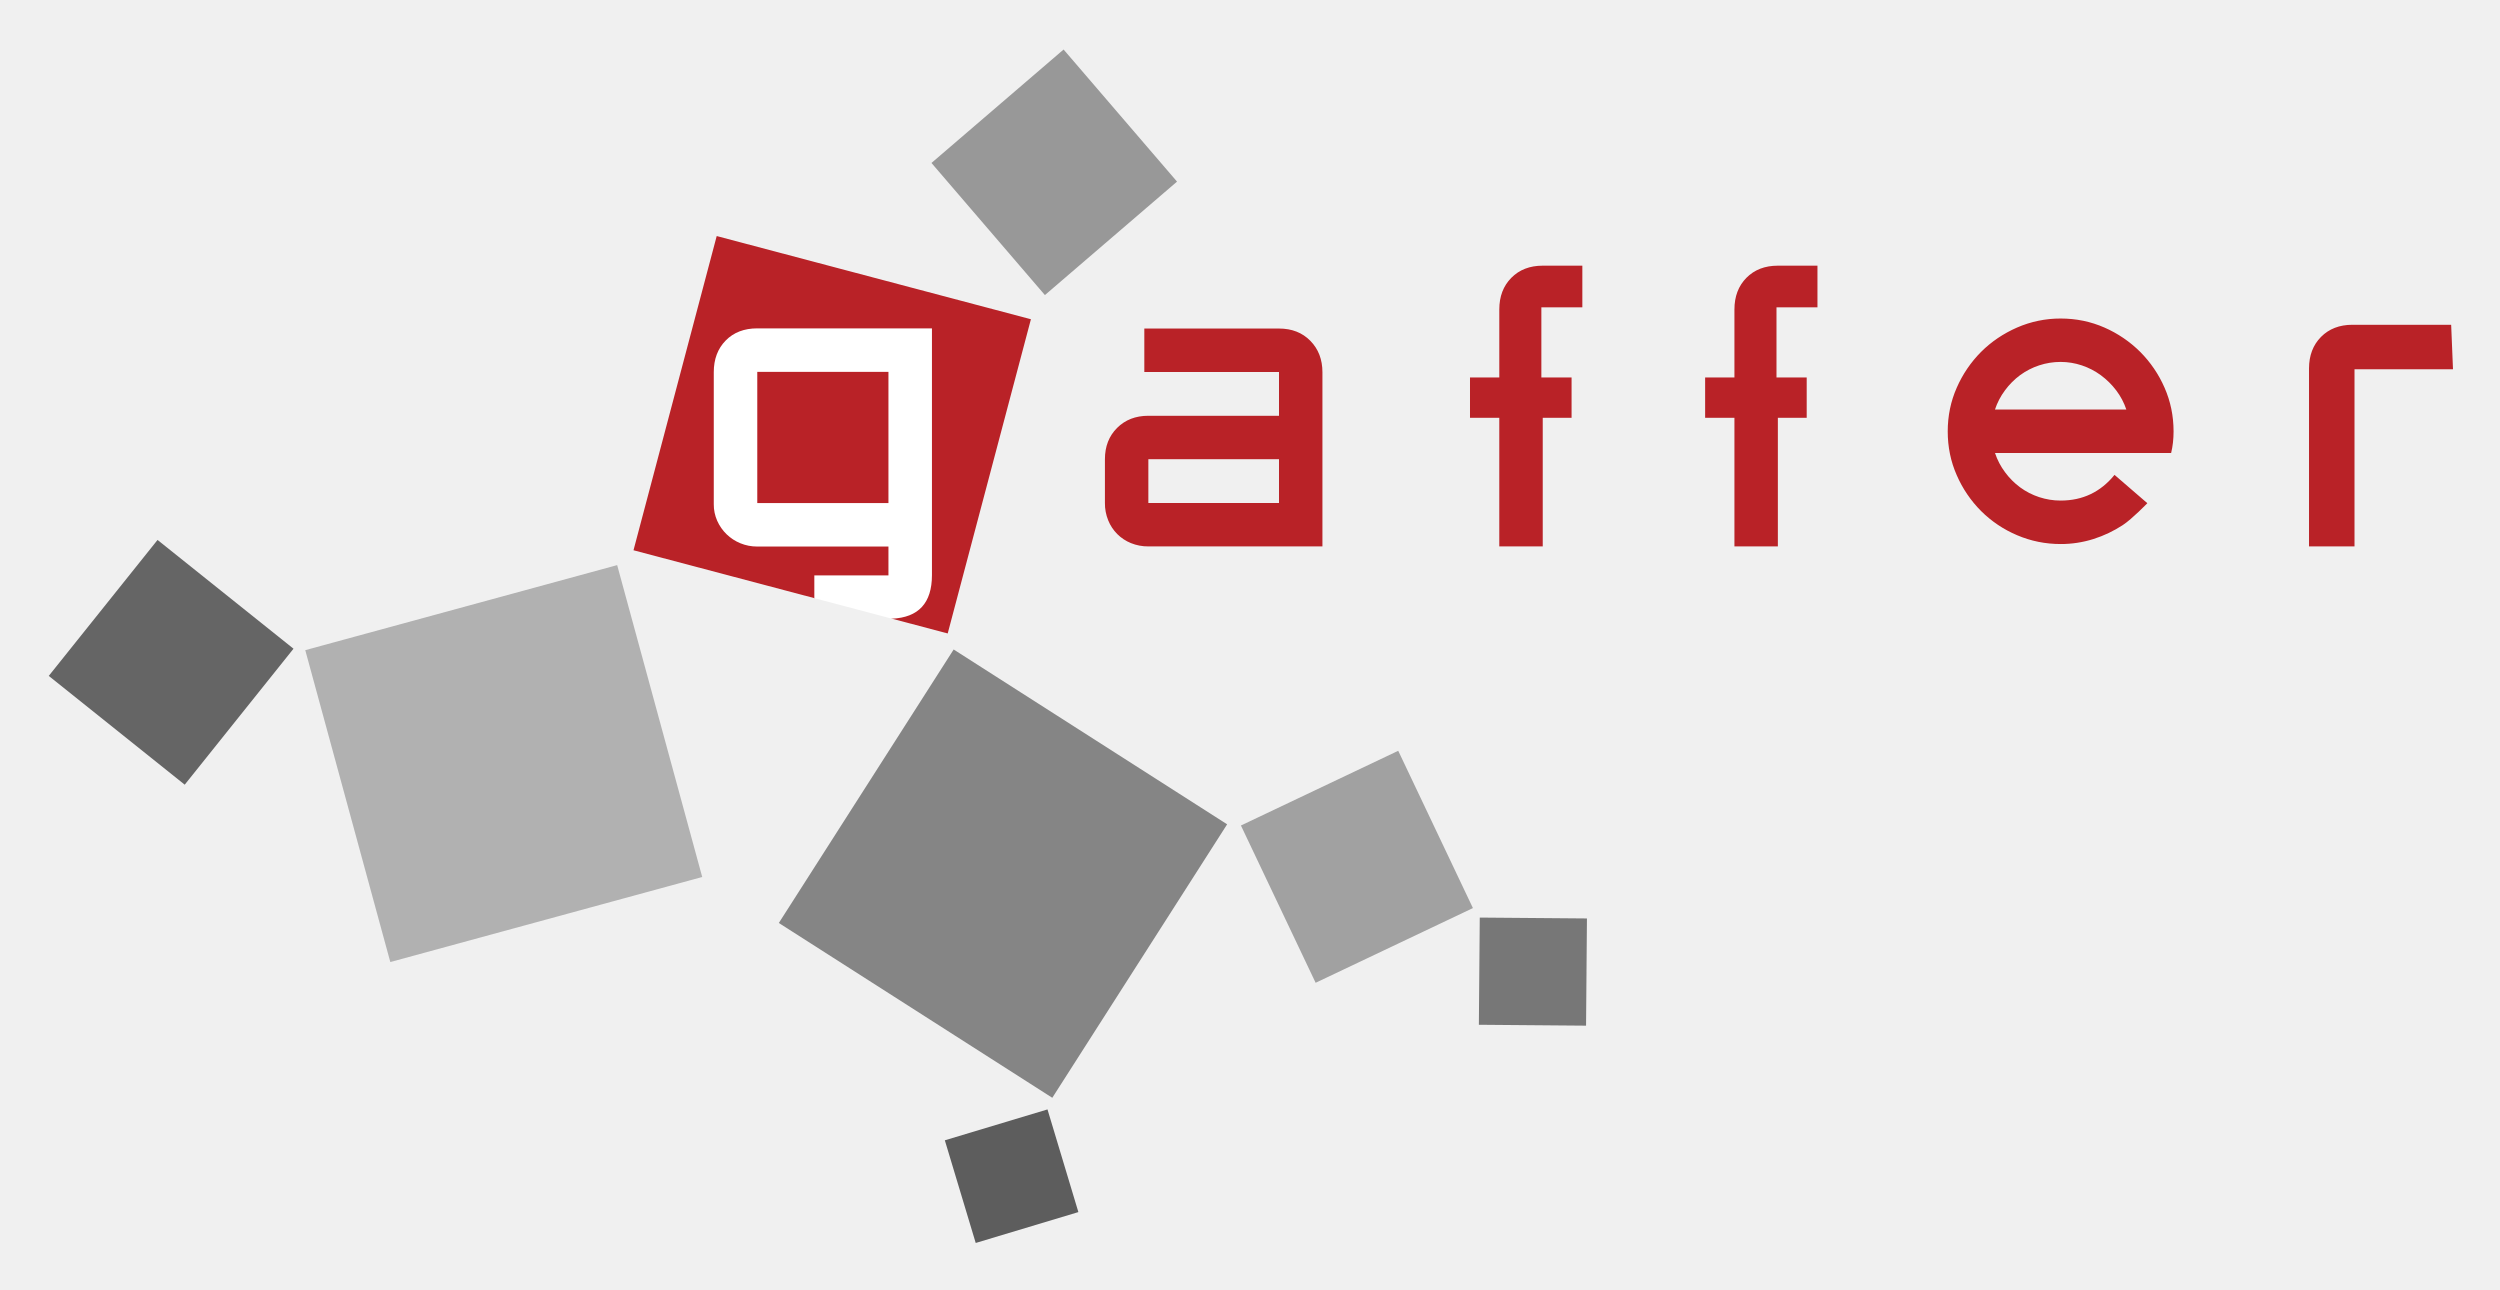
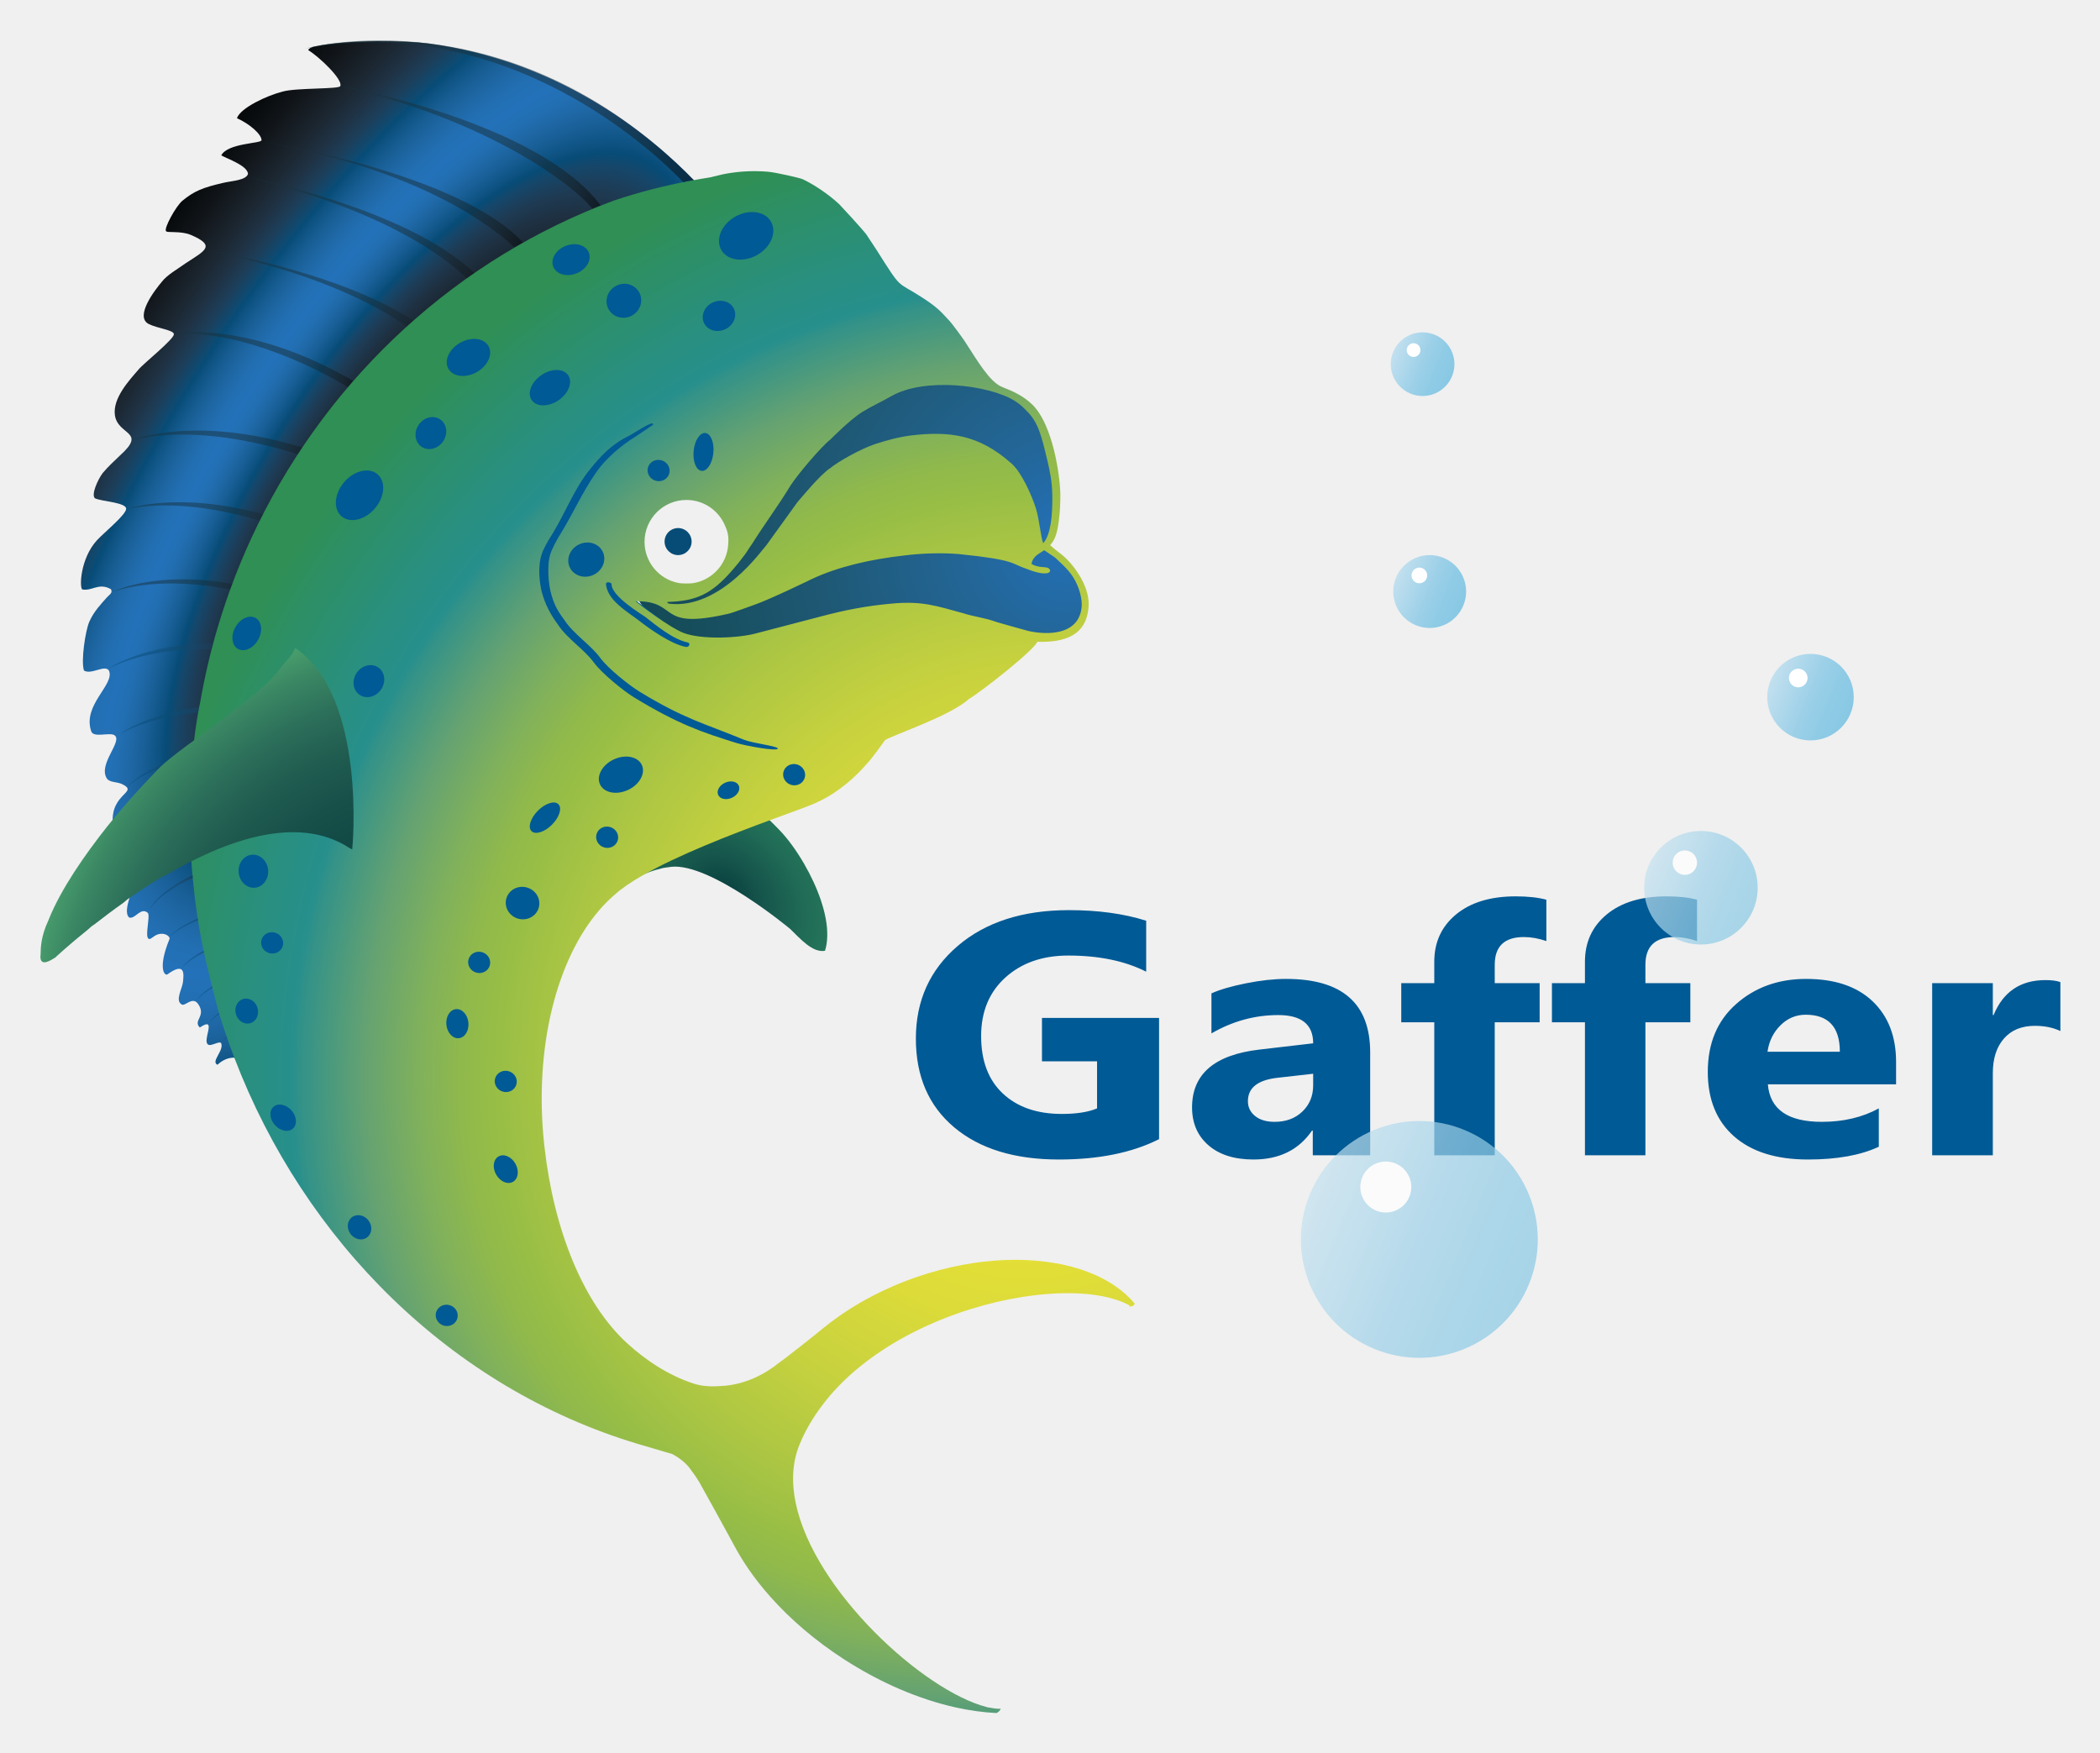
- <svg xmlns="http://www.w3.org/2000/svg" role="img" viewBox="-3.89 -4.39 306.28 158.03">
-   <path fill="#858585" d="M112.946 75.18l33.502 21.418-21.42 33.505-33.502-21.417z" />
-   <path fill="#b1b1b1" d="M71.72 64.842l10.42 38.21-38.212 10.42-10.42-38.21z" />
-   <path fill="#656565" d="M15.41 61.76l16.657 13.326L18.74 91.743 2.083 78.416z" />
-   <path fill="#a1a1a1" d="M167.41 87.59l9.151 19.27-19.27 9.153-9.153-19.27z" />
-   <path fill="#777" d="M190.53 108.132l-.109 13.134-13.132-.11.109-13.133z" />
-   <path fill="#989898" d="M126.413 1.676L140.31 17.86l-16.187 13.9-13.897-16.185z" />
-   <path fill="#5d5d5d" d="M124.44 131.527l3.784 12.578-12.577 3.783-3.784-12.577z" />
-   <path fill="#b92227" d="M158.124 62.552h-21.327a5.532 5.532 0 0 1-2.128-.402 5.052 5.052 0 0 1-1.68-1.11 5.033 5.033 0 0 1-1.11-1.68 5.505 5.505 0 0 1-.403-2.127v-5.365c0-1.562.496-2.84 1.49-3.832.993-.993 2.271-1.489 3.83-1.489h16.007v-5.363h-16.5V35.86h16.5c1.578 0 2.86.502 3.845 1.508.983 1.005 1.476 2.289 1.476 3.846v21.337zm-5.321-5.317V51.87h-16.006v5.365h16.006zm37.163-23.97h-5.02v8.59h3.701v4.938h-3.533v15.76h-5.323v-15.76h-3.589v-4.939h3.59V33.52c0-1.589.492-2.88 1.47-3.872.98-.993 2.265-1.49 3.852-1.49h4.852v5.107zm28.805 0h-5.02v8.59h3.702v4.938h-3.534v15.76h-5.32v-15.76h-3.59v-4.939h3.59V33.52c0-1.589.49-2.88 1.466-3.872.98-.993 2.265-1.49 3.854-1.49h4.852v5.107zm77.86 7.582h-12.065v21.705h-5.575V40.76c0-1.59.49-2.88 1.469-3.873.98-.99 2.265-1.489 3.854-1.489h12.093l.224 5.449zm-34.233 7.619c0 .935-.098 1.816-.297 2.64h-21.58a8.23 8.23 0 0 0 1.233 2.36 8.78 8.78 0 0 0 1.85 1.854 8.365 8.365 0 0 0 2.32 1.192 8.367 8.367 0 0 0 2.64.424c2.698 0 4.896-1.048 6.6-3.148l4.02 3.47s-1.857 1.923-2.977 2.66a14.535 14.535 0 0 1-3.617 1.726 13.205 13.205 0 0 1-4.026.617c-1.873 0-3.654-.363-5.343-1.085a13.946 13.946 0 0 1-4.404-2.958 14.242 14.242 0 0 1-2.98-4.385c-.74-1.676-1.107-3.464-1.107-5.364 0-1.902.364-3.689 1.107-5.365a14.31 14.31 0 0 1 2.98-4.383c1.25-1.249 2.717-2.241 4.404-2.982a13.279 13.279 0 0 1 5.343-1.106c1.9 0 3.689.37 5.365 1.106a14.358 14.358 0 0 1 4.383 2.982 14.277 14.277 0 0 1 2.98 4.383c.735 1.67 1.106 3.458 1.106 5.362zm-5.788-2.684a8.128 8.128 0 0 0-1.235-2.34 9.249 9.249 0 0 0-1.874-1.853 8.41 8.41 0 0 0-2.343-1.215 8.217 8.217 0 0 0-2.596-.424c-.908 0-1.786.143-2.64.424a8.365 8.365 0 0 0-2.32 1.193 8.78 8.78 0 0 0-1.85 1.854 8.23 8.23 0 0 0-1.233 2.36h16.091zM83.915 24.529L122.41 34.72l-10.195 38.495-6.831-1.808-3.391-3.443-6.118.925-22.154-5.866z" />
-   <path fill="#fff" fill-rule="evenodd" d="M95.875 68.89v-2.783h9.08v-3.539h-16.07a5.366 5.366 0 0 1-2.073-.403 5.28 5.28 0 0 1-2.833-2.745 4.902 4.902 0 0 1-.423-2.044V41.202c0-1.589.486-2.88 1.458-3.873.973-.994 2.262-1.49 3.87-1.49h21.401v30.232c0 3.423-1.647 5.19-4.901 5.337zm-6.99-27.72h16.07v16.07h-16.07z" />
+ <svg xmlns="http://www.w3.org/2000/svg" role="img" viewBox="-6.84 -6.84 355.42 296.67">
+   <radialGradient id="a" cx="2242.768" cy="144.334" r="26.645" gradientTransform="matrix(-.7216 -.6923 -.5089 .5305 1807.608 1620.403)" gradientUnits="userSpaceOnUse">
+     <stop offset="0" stop-color="#083e3e" />
+     <stop offset=".284" stop-color="#16564c" />
+     <stop offset=".576" stop-color="#206b56" />
+     <stop offset=".825" stop-color="#26785b" />
+     <stop offset="1" stop-color="#287d5d" />
+   </radialGradient>
+   <path fill="url(#a)" d="M125.025 133.597c1.383 1.411 2.884 3.444 4.218 5.744l.013.015.01.027c2.239 3.868 4.001 8.489 3.902 12.208-.015.891-.131 1.729-.379 2.494-2.1.391-4.227-2.086-5.89-3.695 0 0-13.513-11.267-20.167-10.515-.097.009-.192.031-.289.044 0 0-1.262.147-1.492.271-1.221.28-2.397.712-3.533 1.265 6.155-3.58 15.356-7.107 21.941-9.535.647.615 1.249 1.248 1.666 1.677z" />
+   <radialGradient id="b" cx="2184.569" cy="84.609" r="126.353" gradientTransform="matrix(-1 0 0 1 2358.488 0)" gradientUnits="userSpaceOnUse">
+     <stop offset="0" stop-color="#2371b9" />
+     <stop offset=".139" stop-color="#236697" />
+     <stop offset=".336" stop-color="#1e5874" />
+     <stop offset=".525" stop-color="#164d5b" />
+     <stop offset=".704" stop-color="#0f454b" />
+     <stop offset=".867" stop-color="#0a4042" />
+     <stop offset="1" stop-color="#083e3e" />
+   </radialGradient>
+   <path fill="url(#b)" d="M171.754 73.767l.118 8.515-1.854 3.239 1.072 1.129 1.71.783 1.98 2.892 1.755 2.755-.095 5.569-2.379 1.275-5.304 1.407-4.278-1.407s-10.709-.123-11.556 0c-.845.122-8.736 0-8.736 0l-20.101 2.837-13.205-1.17-8.079-4.504-2.864-4.254h8.03l4.278-.191 4.206-4.341 1.879-6.211 1.153-5.542 8.12-7.823 5.879-7.408 5.347-4.981 12.402-1.001 10.427 2.991 6.513 4.188 3.58 11.25v.003z" />
+   <path fill="#005A95" d="M131.504 117.413l-12.06-8.967-8.605-6.406-5.201-3.554-6.883-5.203-2.837-13.562 6.843-11.683 5.163-6.272h-9.169l-12.513 4.697-5.622 20.286-1.869 10.788 2.9 8.728 10.728 6.613 7.676 4.535 12.193 3.802 9.972.235z" />
+   <radialGradient id="c" cx="2295.065" cy="64.804" r="76.789" gradientTransform="matrix(-.8471 -.5313 -1.2654 2.0177 2092.266 1169.265)" gradientUnits="userSpaceOnUse">
+     <stop offset="0" stop-color="#010101" />
+     <stop offset=".114" stop-color="#030304" />
+     <stop offset=".171" stop-color="#080a0c" />
+     <stop offset=".215" stop-color="#0f1317" />
+     <stop offset=".253" stop-color="#161d24" />
+     <stop offset=".287" stop-color="#1b2631" />
+     <stop offset=".318" stop-color="#1e3041" />
+     <stop offset=".346" stop-color="#1e3b54" />
+     <stop offset=".372" stop-color="#15476b" />
+     <stop offset=".384" stop-color="#074c77" />
+     <stop offset=".392" stop-color="#0c517f" />
+     <stop offset=".415" stop-color="#185e95" />
+     <stop offset=".438" stop-color="#1f68a6" />
+     <stop offset=".461" stop-color="#226fb3" />
+     <stop offset=".483" stop-color="#2371b9" />
+     <stop offset=".509" stop-color="#226fb3" />
+     <stop offset=".538" stop-color="#1f68a6" />
+     <stop offset=".568" stop-color="#185e94" />
+     <stop offset=".598" stop-color="#0b507d" />
+     <stop offset=".606" stop-color="#074c77" />
+     <stop offset=".613" stop-color="#0f4a71" />
+     <stop offset=".643" stop-color="#1d3e59" />
+     <stop offset=".677" stop-color="#1f3244" />
+     <stop offset=".712" stop-color="#1c2833" />
+     <stop offset=".75" stop-color="#171e25" />
+     <stop offset=".792" stop-color="#101418" />
+     <stop offset=".84" stop-color="#080b0d" />
+     <stop offset=".899" stop-color="#030304" />
+     <stop offset="1" stop-color="#010101" />
+   </radialGradient>
+   <path fill="url(#c)" d="M11.166 94.364c.5-.58 1.099-.785.779-1.473-1.111-.637-1.951-.481-2.753-.256-.682.196-1.336.439-2.1.292-.509-.257-.369-5.208 2.469-8.319 1.217-1.332 5.114-4.452 4.944-5.407-.181-1.008-4.105-1.163-5.274-1.698-.701-.603.529-3.261 1.317-4.286.969-1.155 1.857-1.934 2.925-2.969 4.623-4.15-.388-3.356-.87-6.836-.372-2.857 2.368-5.821 4.044-7.75.703-.898 6.029-5.141 5.937-5.941 0-.698-2.813-.988-4.272-1.729-2.424-1.291 1.163-5.872 2.251-7.152.876-1.154 2.674-2.149 4.089-3.17 3.229-2.107 5.123-2.919.757-4.77-1.676-.691-3.979-.3-4.144-.608-.421-.458 1.667-4.224 2.738-5.133 2.047-1.693 3.505-2.255 6.97-3.058 1.474-.341 3.83-.417 4.164-1.512-.117-1.421-3.501-2.542-4.528-3.131 1.072-2.094 6.768-1.994 6.813-2.563.009-1.015-2.037-2.783-4.159-3.729.582-1.768 5.222-3.887 7.728-4.503 2.303-.675 9.737-.374 9.769-.954.433-1.126-3.626-4.977-5.425-6.057.05-.246.41-.476 1.045-.619C52.3-.235 62.249.065 65.533.5c22.554 2.993 37.854 15.641 45.221 23.329-4.481.825-8.87 1.952-13.13 3.376-26.26 9.72-47.812 29.469-60.225 54.716-2.762 5.615-5.074 11.501-6.88 17.611-1.208 4.08-2.182 8.261-2.927 12.526 0 0-4.098 17.314.151 40.152.721 3.958 2.906 12.197 2.99 12.47.777 2.565 1.656 5.086 2.602 7.578-.908-.234-2.208.013-3.366 1.116-1.201-.528 1.191-2.448.602-3.677-.289-.363-1.638.532-2.1.3-1.3-.457 1.651-5.024-1.499-2.926-1.185-1.202 1.091-1.855-.221-3.9-.961-1.501-2.208.328-2.807.014-1.228-.646.063-2.658.182-3.818.138-1.292.435-3.5-2.62-1.301-.465.332-1.712-.965.34-5.968.203-.494-1.286-1.558-2.828-.303-1.879 1.529-.306-3.461-.829-4.118-1.226-1.08-2.149 1.132-3.172.775-1.315-1.196 1.222-5.731.987-6.235-.446-.988-1.635-.36-2.447-.571-1.523-1.202.257-3.487.654-4.574 2.683-7.318-1.831-3.347-1.967-4.59-.354-5.106 4.432-5.178 1.638-6.58-.932-.468-2.163-.258-2.642-.989-1.548-2.443 2.827-6.376 1.264-7.328-.848-.511-3.506.501-3.9-.638-1.552-4.508 4.098-7.963 2.979-10.313-.728-1.019-2.968.789-4.213.016-.53-1.566.231-6.748.912-8.271.793-1.809 2.068-3.059 2.884-4.015z" />
+   <radialGradient id="d" cx="2214.026" cy="157.39" r="291.908" fx="2181.721" fy="156.167" gradientTransform="matrix(-.8695 -.4939 -.5415 .9533 2154.8 1100.909)" gradientUnits="userSpaceOnUse">
+     <stop offset=".044" stop-color="#ebe334" />
+     <stop offset=".094" stop-color="#e7e135" />
+     <stop offset=".147" stop-color="#dcdb39" />
+     <stop offset=".203" stop-color="#c8d23e" />
+     <stop offset=".259" stop-color="#acc643" />
+     <stop offset=".296" stop-color="#96bd46" />
+     <stop offset=".311" stop-color="#90b94c" />
+     <stop offset=".334" stop-color="#7fb05c" />
+     <stop offset=".362" stop-color="#64a272" />
+     <stop offset=".394" stop-color="#339288" />
+     <stop offset=".399" stop-color="#278f8c" />
+     <stop offset=".419" stop-color="#298f81" />
+     <stop offset=".461" stop-color="#2d8f65" />
+     <stop offset=".483" stop-color="#2f8f54" />
+     <stop offset=".606" stop-color="#2f8f54" />
+     <stop offset=".778" stop-color="#489d6c" />
+     <stop offset="1" stop-color="#287d5d" />
+   </radialGradient>
+   <path fill="url(#d)" d="M27.229 152.188c.726 3.96 2.918 12.196 3.001 12.469.779 2.564 1.658 5.089 2.608 7.577 11.867 31.042 36.75 55.834 68.19 65.29 1.789.537 5.855 1.726 5.898 1.738 1.147.602 2.237 1.446 2.949 2.374.469.615 1.307 1.798 1.669 2.442 3.429 6.126 6.022 10.963 6.11 11.102.629 1.148 1.336 2.301 2.12 3.447 1.108 1.615 2.361 3.22 3.763 4.794 3.375 3.793 7.574 7.413 12.445 10.568.385.249.771.489 1.158.728 2.743 1.698 5.521 3.143 8.284 4.329 3.206 1.38 6.384 2.411 9.448 3.097 2.399.531 4.727.855 6.941.957.333-.16.59-.389.728-.722-.579.021-1.205-.06-1.853-.19-.24-.021-.412-.05-.592-.117-10.634-2.768-29.159-19.617-32.263-34.509-.721-3.46-.609-6.813.627-9.86.987-2.432 2.329-4.683 3.925-6.771.414-.541.834-1.077 1.28-1.599 7.932-9.228 21.1-14.845 32.5-16.653 7.439-1.178 14.126-.741 18.103 1.387.076.04.059.168.09.249.126-.019.291-.057.559-.134.14-.115.245-.232.305-.366-.899-1.077-1.969-2.043-3.19-2.896-3.104-2.173-7.174-3.596-11.814-4.2-4.353-.569-9.205-.414-14.252.546-2.564.488-5.177 1.174-7.795 2.083-1.812.631-3.554 1.34-5.223 2.117-2.852 1.324-5.481 2.848-7.85 4.516-.941.661-1.845 1.344-2.703 2.052-.5.438-6.34 5.081-7.268 5.692-2.738 2.223-5.822 3.623-9.163 3.974-.083.008-.169.008-.252.015-1.737.156-3.504.167-5.162-.377-4.236-1.386-8.05-3.889-11.292-6.864-7.435-6.824-12.383-19.231-13.95-33.236-.019-.172-.043-.345-.062-.519-1.719-16.365 2.165-31.182 9.336-39.507.838-.973 1.719-1.857 2.643-2.645 1.13-1.021 2.665-2.063 4.449-3.103 6.155-3.579 15.356-7.107 21.942-9.536 4.114-1.518 7.209-2.608 7.886-3.01l.008-.004c.004-.001.014-.009.014-.009 3.485-1.559 6.488-4.328 8.179-6.28 1.099-1.122 3.005-3.875 3.19-4.123.457-.624 10.915-4.012 14.19-6.987 2.656-1.622 11.261-8.483 11.628-9.73 4.396.125 8.424-.873 8.698-6.113.003-.026-.002-.05 0-.077v-.014c.124-3.483-2.832-7.232-4.63-8.607 0 0-.888-.656-1.884-1.534v-.002c.271-.299.525-.66.746-1.12.913-1.898 1.044-6.637.958-8.106-.275-4.759-1.791-11.751-4.714-14.563-1.555-1.496-3.203-2.244-5.127-2.994-2.127-.854-4.254-4.56-6.295-7.7l-.009-.013c-.269-.415-2.158-3.059-2.758-3.64-1.467-1.621-2.108-2.245-4.398-3.743-4.577-2.993-3.293-.997-7.871-8.232l-1.648-2.495c-.551-.748-4.254-4.789-4.552-5.075l-.013-.015-.017-.012c-1.679-1.596-4.368-3.412-6.225-4.254-.442-.187-4.425-1.127-5.821-1.247-3.028-.261-5.695.035-7.681.442-.297.061-2.188.521-2.188.521-1.059.159-2.108.352-3.156.546-4.481.829-8.87 1.958-13.13 3.389-26.249 9.741-47.782 29.509-60.176 54.768-2.757 5.616-5.061 11.505-6.865 17.618-1.203 4.081-2.174 8.264-2.916 12.526.005-.001-4.077 17.32.19 40.15zm89.212-67.705c0 .07-.009.141-.012.21.002.036.007.069.007.105 0 .185-.018.365-.031.545-.221 3.317-2.717 6.005-5.944 6.52-.328.069-2.027.094-2.547-.046-3.233-.659-5.667-3.518-5.667-6.947 0-3.916 3.174-7.09 7.093-7.09 3.01 0 5.576 1.881 6.603 4.527.322.683.491 1.418.498 2.176zm53.281.617c-.367-.749-.683-4.082-1.191-5.738-.703-2.287-2.444-6.196-4.135-7.711-5.586-5.014-10.66-5.536-17.067-4.788-2.019.25-4.29.867-6.058 1.458-2.58.86-6.388 3.061-7.577 4.058-1.689 1.056-5.083 5.235-5.543 5.736l-5.308 7.36c-.55.498-7.702 10.952-16.482 9.854-.135-.094-.217-.14-.259-.165.002-.016-.002-.039-.007-.065.007-.014.009-.031.007-.056 4.936-.126 7.498-1.375 10.882-5.239.732-.873 1.097-1.247 1.831-2.246.641-.748 1.007-1.497 1.647-2.37 2.196-3.493 4.21-6.112 6.5-9.856 1.188-1.87 5.22-6.611 6.687-7.734 0 0 3.446-3.498 5.492-4.74 1.703-1.035 3.197-1.687 4.938-2.68 5.486-3.133 16.303-1.935 20.788.809 1.007.625 1.466 1.123 2.196 1.871 1.834 1.871 2.382 4.116 3.389 8.358.279 1.198.793 3.328.813 5.891.026 3.278-.249 6.545-1.543 7.993zm-48.435 15.218c-3.113.873-9.248 1.124-12.361 0-2.379-.872-7.539-4.86-8.21-5.397 7.61-.067 3.334 4.974 15.721 2.119.64-.124 3.771-1.303 4.306-1.481 2.543-.85 9.791-4.38 9.791-4.38 4.485-2.122 10.073-3.369 15.565-3.992 3.021-.374 6.317-.5 9.339-.25 9.798.998 8.789 1.622 11.444 2.496.917.373 2.62.967 3.621.72.198-.048.667-.391.135-.811-.424-.331-1.737-.007-2.911-.738.252-1.305 1.19-1.658 2.163-2.313l1.812 1.216c.597.582 2.175 1.896 3.056 3.296 1.116 1.738 1.604 3.845 1.463 5.15-.495 4.721-5.767 4.74-9.063 3.992-1.736-.499-3.66-.999-5.31-1.496-2.015-.75-3.753-.875-5.677-1.499-4.578-1.247-6.958-2.12-12.175-1.621-4.213.374-7.967 1.123-11.721 2.121l-10.988 2.868zm-18.961-2.776c1.924 1.496 4.769 3.864 7.243 4.364.484.104.264.88-.382.74-2.47-.498-5.885-2.898-7.809-4.395-2.083-1.605-5.416-3.448-5.664-6.247.086-.552.962-.189.953-.016-.115 2.08 5.274 5.253 5.659 5.554zm-17.898-7.978c.034-1.259.264-2.471.764-3.466.46-.999.982-1.824 1.532-2.696 2.194-3.618 3.596-7.41 6.16-10.652 1.921-2.371 3.647-4.303 6.668-5.799 1.037-.528 4.268-2.789 4.146-1.926.257-.134-2.94 2.014-3.05 2.082-1.962 1.2-4.804 3.374-6.741 6.219-2.327 3.416-3.528 6.315-5.722 9.933-.552.873-1.023 1.695-1.482 2.692-.514 1.02-.717 2.094-.744 3.385-.036 1.266.102 2.752.378 3.94.55 2.122 1.05 3.071 2.334 4.817 1.647 2.495 4.393 4.115 6.132 6.485 1.285 1.748 4.821 4.562 6.65 5.685 7.6 4.616 10.677 5.238 17.637 8.108 1.622.631 5.912 1.094 5.706 1.515-.214.441-5.31-.443-7.104-1.006-5.603-1.755-9.611-3.058-17.21-7.675-1.831-1.121-5.493-4.116-6.774-5.862-1.739-2.371-4.486-3.992-6.133-6.487-1.284-1.747-2.199-3.493-2.749-5.613-.269-1.16-.422-2.442-.398-3.679zm-49.611 84.694c.031-.003.059-.003.085-.006h.011c-.031.003-.06.003-.096.006z" />
+   <ellipse cx="119.444" cy="33.078" fill="#005A95" rx="3.734" ry="4.84" transform="rotate(-119.334 119.444 33.077)" />
+   <ellipse cx="85.397" cy="131.554" fill="#005A95" rx="1.679" ry="3.22" transform="rotate(-135.008 85.394 131.556)" />
+   <path fill="#005A95" d="M88.883 34.786c-1.658.662-2.59 2.238-2.082 3.521.513 1.281 2.275 1.783 3.933 1.119 1.663-.662 2.594-2.238 2.082-3.52-.509-1.281-2.271-1.784-3.933-1.12z" />
+   <ellipse cx="86.241" cy="58.774" fill="#005A95" rx="2.575" ry="3.735" transform="rotate(-124.257 86.24 58.777)" />
+   <ellipse cx="72.44" cy="53.648" fill="#005A95" rx="2.85" ry="3.902" transform="rotate(-119.349 72.445 53.652)" />
+   <ellipse cx="98.245" cy="124.278" fill="#005A95" rx="2.85" ry="3.902" transform="rotate(-114.936 98.247 124.277)" />
+   <ellipse cx="54.011" cy="76.996" fill="#005A95" rx="3.423" ry="4.685" transform="rotate(-139.4 54.009 76.993)" />
+   <path fill="#005A95" d="M33.015 99.283c-.827 1.445-.64 3.105.415 3.709 1.059.603 2.582-.081 3.408-1.526.825-1.446.638-3.107-.417-3.709-1.056-.604-2.582.079-3.406 1.526zm20.517 7.756c-.873 1.279-.656 2.946.486 3.723 1.14.777 2.77.37 3.644-.909.869-1.279.653-2.944-.487-3.722-1.14-.776-2.771-.37-3.643.908z" />
+   <ellipse cx="98.756" cy="44.067" fill="#005A95" rx="2.851" ry="2.959" transform="rotate(-119.341 98.753 44.07)" />
+   <ellipse cx="92.379" cy="87.878" fill="#005A95" rx="2.85" ry="3.09" transform="rotate(-114.936 92.383 87.875)" />
+   <path fill="#005A95" d="M33.558 140.868c.155 1.54 1.395 2.675 2.769 2.537 1.37-.138 2.356-1.498 2.204-3.038-.155-1.539-1.395-2.675-2.767-2.537-1.376.139-2.362 1.499-2.206 3.038zm80.213-96.501c-1.399.665-2.05 2.212-1.458 3.459.59 1.247 2.205 1.719 3.604 1.053 1.396-.663 2.048-2.213 1.455-3.459-.591-1.246-2.204-1.717-3.601-1.053z" />
+   <ellipse cx="81.594" cy="146.017" fill="#005A95" rx="2.851" ry="2.74" transform="rotate(-163.752 81.596 146.014)" />
+   <ellipse cx="34.926" cy="164.302" fill="#005A95" rx="1.903" ry="2.134" transform="rotate(163.37 34.923 164.297)" />
+   <ellipse cx="74.253" cy="156.034" fill="#005A95" rx="1.872" ry="1.799" transform="rotate(-163.745 74.256 156.041)" />
+   <ellipse cx="70.561" cy="166.418" fill="#005A95" rx="1.872" ry="2.472" transform="rotate(174.134 70.566 166.42)" />
+   <path fill="#005A95" d="M115.878 125.641c-.965.437-1.488 1.361-1.168 2.063.318.704 1.357.921 2.321.485.962-.436 1.482-1.36 1.167-2.064-.321-.703-1.361-.919-2.32-.484zm-21.757 8.702c-.278.953.301 1.961 1.295 2.25.991.29 2.019-.249 2.297-1.203.28-.954-.301-1.962-1.293-2.25-.99-.29-2.022.249-2.299 1.203zm-56.7 17.88c-.277.952.301 1.96 1.293 2.249.994.291 2.023-.248 2.302-1.203.275-.954-.302-1.961-1.295-2.249-.991-.29-2.02.249-2.3 1.203zm2.267 31.358c.906 1.019 2.267 1.289 3.04.603.772-.688.663-2.072-.246-3.092-.905-1.017-2.266-1.286-3.037-.6-.776.686-.665 2.069.243 3.089z" />
+   <ellipse cx="112.248" cy="69.672" fill="#005A95" rx="1.677" ry="3.22" transform="rotate(-174.486 112.235 69.663)" />
+   <ellipse cx="104.626" cy="72.798" fill="#005A95" rx="1.873" ry="1.799" transform="rotate(-163.752 104.625 72.797)" />
+   <path fill="#005A95" d="M64.02 65.055c-.874 1.279-.655 2.945.487 3.723 1.14.778 2.771.371 3.641-.909.874-1.278.653-2.944-.487-3.721-1.141-.777-2.772-.371-3.641.907zm61.748 58.7c-.28.953.299 1.96 1.293 2.25.991.289 2.021-.25 2.298-1.203.28-.954-.302-1.962-1.293-2.252-.992-.288-2.024.251-2.298 1.205z" />
+   <ellipse cx="78.751" cy="191.042" fill="#005A95" rx="1.872" ry="2.472" transform="rotate(150.46 78.755 191.043)" />
+   <ellipse cx="78.751" cy="176.198" fill="#005A95" rx="1.87" ry="1.798" transform="rotate(-163.7 78.754 176.197)" />
+   <path fill="#005A95" d="M52.498 202.04c.717.938 1.974 1.18 2.808.54.835-.637.932-1.914.216-2.852-.712-.936-1.972-1.178-2.807-.54-.834.637-.931 1.916-.217 2.852zm14.468 13.229c-.277.956.302 1.965 1.293 2.254.991.288 2.023-.251 2.301-1.203.277-.955-.3-1.964-1.293-2.25-.992-.292-2.021.248-2.301 1.199z" />
+   <circle cx="107.926" cy="84.826" r="2.288" fill="#074C77" />
+   <linearGradient id="e" x1="2263.601" x2="2307.664" y1="18.111" y2="18.111" gradientTransform="matrix(-1 0 0 1 2358.488 0)" gradientUnits="userSpaceOnUse">
+     <stop offset="0" stop-color="#010101" />
+     <stop offset=".012" stop-color="#040506" />
+     <stop offset=".101" stop-color="#111a1d" />
+     <stop offset=".2" stop-color="#16242b" />
+     <stop offset=".313" stop-color="#182b34" />
+     <stop offset=".446" stop-color="#182f3a" />
+     <stop offset=".622" stop-color="#17323e" />
+     <stop offset="1" stop-color="#17333f" />
+   </linearGradient>
+   <path fill="url(#e)" d="M50.824 7.727s33.22 5.887 43.991 20.188c-.469.208-.976.368-1.44.582-.968-1.638-13.914-14.045-42.551-20.77z" opacity=".5" />
+   <linearGradient id="f" x1="2247.731" x2="2290.655" y1="-191.477" y2="-191.477" gradientTransform="scale(-1 1) rotate(6.788 -728.151 -19719.16)" gradientUnits="userSpaceOnUse">
+     <stop offset="0" stop-color="#010101" />
+     <stop offset=".012" stop-color="#040506" />
+     <stop offset=".101" stop-color="#111a1d" />
+     <stop offset=".2" stop-color="#16242b" />
+     <stop offset=".313" stop-color="#182b34" />
+     <stop offset=".446" stop-color="#182f3a" />
+     <stop offset=".622" stop-color="#17323e" />
+     <stop offset="1" stop-color="#17333f" />
+   </linearGradient>
+   <path fill="url(#f)" d="M37.304 17.101s33.298 5.155 44.347 17.086c-.489.276-.978.552-1.46.835-3.694-3.493-15.992-13.166-42.887-17.921z" opacity=".5" />
+   <linearGradient id="g" x1="2255.715" x2="2295.906" y1="-69.391" y2="-69.391" gradientTransform="scale(-1 1) rotate(3.205 -694.643 -41691.444)" gradientUnits="userSpaceOnUse">
+     <stop offset="0" stop-color="#010101" />
+     <stop offset=".012" stop-color="#040506" />
+     <stop offset=".101" stop-color="#111a1d" />
+     <stop offset=".2" stop-color="#16242b" />
+     <stop offset=".313" stop-color="#182b34" />
+     <stop offset=".446" stop-color="#182f3a" />
+     <stop offset=".622" stop-color="#17323e" />
+     <stop offset="1" stop-color="#17333f" />
+   </linearGradient>
+   <path fill="url(#g)" d="M34.991 23.151s26.848 5.146 38.415 16.187c-.428.295-.856.591-1.28.892-4.468-4.256-14.965-11.709-37.135-17.079z" opacity=".5" />
+   <linearGradient id="h" x1="2268.781" x2="2308.971" y1="-129.362" y2="-129.362" gradientTransform="scale(-1 1) rotate(5.319 -719.846 -25204.602)" gradientUnits="userSpaceOnUse">
+     <stop offset="0" stop-color="#010101" />
+     <stop offset=".012" stop-color="#040506" />
+     <stop offset=".101" stop-color="#111a1d" />
+     <stop offset=".2" stop-color="#16242b" />
+     <stop offset=".313" stop-color="#182b34" />
+     <stop offset=".446" stop-color="#182f3a" />
+     <stop offset=".622" stop-color="#17323e" />
+     <stop offset="1" stop-color="#17333f" />
+   </linearGradient>
+   <path fill="url(#h)" d="M27.79 35.448s22.226 3.415 35.288 11.962c-.365.324-.732.647-1.095.974-5.836-4.048-16.303-9.298-34.193-12.936z" opacity=".5" />
+   <linearGradient id="i" x1="2270.15" x2="2300.555" y1="-178.676" y2="-178.676" gradientTransform="scale(-1 1) rotate(7.244 -714.266 -18417.298)" gradientUnits="userSpaceOnUse">
+     <stop offset="0" stop-color="#010101" />
+     <stop offset=".012" stop-color="#040506" />
+     <stop offset=".101" stop-color="#111a1d" />
+     <stop offset=".2" stop-color="#16242b" />
+     <stop offset=".313" stop-color="#182b34" />
+     <stop offset=".446" stop-color="#182f3a" />
+     <stop offset=".622" stop-color="#17323e" />
+     <stop offset="1" stop-color="#17333f" />
+   </linearGradient>
+   <path fill="url(#i)" d="M22.642 49.621s12.143-2.472 30.286 7.995c-.305.348-.606.701-.904 1.054-3.861-2.32-16.96-9.557-29.382-9.049z" opacity=".5" />
+   <linearGradient id="j" x1="2164.299" x2="2194.705" y1="-494.143" y2="-494.143" gradientTransform="scale(-1 1) rotate(18.102 -690.949 -7154.028)" gradientUnits="userSpaceOnUse">
+     <stop offset="0" stop-color="#010101" />
+     <stop offset=".012" stop-color="#040506" />
+     <stop offset=".101" stop-color="#111a1d" />
+     <stop offset=".2" stop-color="#16242b" />
+     <stop offset=".313" stop-color="#182b34" />
+     <stop offset=".446" stop-color="#182f3a" />
+     <stop offset=".622" stop-color="#17323e" />
+     <stop offset="1" stop-color="#17333f" />
+   </linearGradient>
+   <path fill="url(#j)" d="M15.653 67.612s10.454-4.3 28.635 1.289c-.255.379-.509.759-.757 1.143-5.961-1.905-17.67-4.827-27.878-2.432z" opacity=".5" />
+   <linearGradient id="k" x1="2204.258" x2="2234.661" y1="-390.184" y2="-390.184" gradientTransform="scale(-1 1) rotate(14.945 -694.13 -8733.195)" gradientUnits="userSpaceOnUse">
+     <stop offset="0" stop-color="#010101" />
+     <stop offset=".012" stop-color="#040506" />
+     <stop offset=".101" stop-color="#111a1d" />
+     <stop offset=".2" stop-color="#16242b" />
+     <stop offset=".313" stop-color="#182b34" />
+     <stop offset=".446" stop-color="#182f3a" />
+     <stop offset=".622" stop-color="#17323e" />
+     <stop offset="1" stop-color="#17333f" />
+   </linearGradient>
+   <path fill="url(#k)" d="M15.025 79.21s8.356-2.907 22.633.976c-.185.363-.367.726-.549 1.089-6.17-1.821-14.456-3.415-22.084-2.065z" opacity=".5" />
+   <linearGradient id="l" x1="2106.58" x2="2130.702" y1="-602.281" y2="-602.281" gradientTransform="scale(-1 1) rotate(22.68 -684.048 -5599.265)" gradientUnits="userSpaceOnUse">
+     <stop offset="0" stop-color="#010101" />
+     <stop offset=".012" stop-color="#040506" />
+     <stop offset=".101" stop-color="#111a1d" />
+     <stop offset=".2" stop-color="#16242b" />
+     <stop offset=".313" stop-color="#182b34" />
+     <stop offset=".446" stop-color="#182f3a" />
+     <stop offset=".622" stop-color="#17323e" />
+     <stop offset="1" stop-color="#17333f" />
+   </linearGradient>
+   <path fill="url(#l)" d="M12.333 93.283s7.057-3.591 20.132-1.312c-.117.319-.236.637-.352.957-5.168-.989-13.029-1.811-19.78.355z" opacity=".5" />
+   <linearGradient id="m" x1="1960.453" x2="1984.578" y1="-813.38" y2="-813.38" gradientTransform="scale(-1 1) rotate(31.005 -676.838 -3953.468)" gradientUnits="userSpaceOnUse">
+     <stop offset="0" stop-color="#010101" />
+     <stop offset=".035" stop-color="#101519" />
+     <stop offset=".099" stop-color="#1b2630" />
+     <stop offset=".168" stop-color="#1e3143" />
+     <stop offset=".244" stop-color="#1f3a52" />
+     <stop offset=".328" stop-color="#1b4160" />
+     <stop offset=".422" stop-color="#16476a" />
+     <stop offset=".535" stop-color="#0f4a71" />
+     <stop offset=".682" stop-color="#094c76" />
+     <stop offset="1" stop-color="#074c77" />
+   </linearGradient>
+   <path fill="url(#m)" d="M11.596 106.265s5.792-4.089 17.65-4.225c-.086.318-.169.636-.25.956-5.12-.047-11.842.547-17.4 3.269z" opacity=".5" />
+   <linearGradient id="n" x1="1915.62" x2="1939.744" y1="-856.652" y2="-856.652" gradientTransform="scale(-1 1) rotate(33.191 -674.541 -3647.465)" gradientUnits="userSpaceOnUse">
+     <stop offset="0" stop-color="#010101" />
+     <stop offset=".035" stop-color="#101519" />
+     <stop offset=".099" stop-color="#1b2630" />
+     <stop offset=".168" stop-color="#1e3143" />
+     <stop offset=".244" stop-color="#1f3a52" />
+     <stop offset=".328" stop-color="#1b4160" />
+     <stop offset=".422" stop-color="#16476a" />
+     <stop offset=".535" stop-color="#0f4a71" />
+     <stop offset=".682" stop-color="#094c76" />
+     <stop offset="1" stop-color="#074c77" />
+   </linearGradient>
+   <path fill="url(#n)" d="M26.702 113.735c-4.326.433-9.165 1.458-13.288 3.678 0 0 4.351-3.331 13.45-4.535-.048.243-.101.522-.162.857z" opacity=".5" />
+   <linearGradient id="o" x1="1559.718" x2="1570.193" y1="-1171.041" y2="-1171.041" gradientTransform="scale(-1 1) rotate(48.373 -669.19 -2287.945)" gradientUnits="userSpaceOnUse">
+     <stop offset="0" stop-color="#010101" />
+     <stop offset=".035" stop-color="#101519" />
+     <stop offset=".099" stop-color="#1b2630" />
+     <stop offset=".168" stop-color="#1e3143" />
+     <stop offset=".244" stop-color="#1f3a52" />
+     <stop offset=".328" stop-color="#1b4160" />
+     <stop offset=".422" stop-color="#16476a" />
+     <stop offset=".535" stop-color="#0f4a71" />
+     <stop offset=".682" stop-color="#094c76" />
+     <stop offset="1" stop-color="#074c77" />
+   </linearGradient>
+   <path fill="url(#o)" d="M24.861 121.964s-6.432.878-10.13 4.385c0 0 2.733-3.581 10.258-4.899l-.128.514z" opacity=".5" />
+   <linearGradient id="p" x1="1273.957" x2="1284.43" y1="-1309.823" y2="-1309.823" gradientTransform="scale(-1 1) rotate(58.689 -664.35 -1740.829)" gradientUnits="userSpaceOnUse">
+     <stop offset="0" stop-color="#010101" />
+     <stop offset=".035" stop-color="#101519" />
+     <stop offset=".099" stop-color="#1b2630" />
+     <stop offset=".168" stop-color="#1e3143" />
+     <stop offset=".244" stop-color="#1f3a52" />
+     <stop offset=".328" stop-color="#1b4160" />
+     <stop offset=".422" stop-color="#16476a" />
+     <stop offset=".535" stop-color="#0f4a71" />
+     <stop offset=".682" stop-color="#094c76" />
+     <stop offset="1" stop-color="#074c77" />
+   </linearGradient>
+   <path fill="url(#p)" d="M18.339 147.208s1.701-3.326 7.417-5.917c.013.157.027.311.04.471-2.05.901-5.452 2.71-7.457 5.446z" opacity=".5" />
+   <linearGradient id="q" x1="1627.621" x2="1638.1" y1="-1116.853" y2="-1116.853" gradientTransform="scale(-1 1) rotate(46.503 -669.005 -2414.709)" gradientUnits="userSpaceOnUse">
+     <stop offset="0" stop-color="#010101" />
+     <stop offset=".035" stop-color="#101519" />
+     <stop offset=".099" stop-color="#1b2630" />
+     <stop offset=".168" stop-color="#1e3143" />
+     <stop offset=".244" stop-color="#1f3a52" />
+     <stop offset=".328" stop-color="#1b4160" />
+     <stop offset=".422" stop-color="#16476a" />
+     <stop offset=".535" stop-color="#0f4a71" />
+     <stop offset=".682" stop-color="#094c76" />
+     <stop offset="1" stop-color="#074c77" />
+   </linearGradient>
+   <path fill="url(#q)" d="M21.895 151.672s1.378-1.685 4.753-3.072c.018.115.036.23.054.346-1.659.611-3.411 1.486-4.807 2.726z" opacity=".5" />
+   <linearGradient id="r" x1="1631.563" x2="1640.701" y1="-1112.071" y2="-1112.071" gradientTransform="scale(-1 1) rotate(46.503 -669.005 -2414.709)" gradientUnits="userSpaceOnUse">
+     <stop offset="0" stop-color="#010101" />
+     <stop offset=".035" stop-color="#101519" />
+     <stop offset=".099" stop-color="#1b2630" />
+     <stop offset=".168" stop-color="#1e3143" />
+     <stop offset=".244" stop-color="#1f3a52" />
+     <stop offset=".328" stop-color="#1b4160" />
+     <stop offset=".422" stop-color="#16476a" />
+     <stop offset=".535" stop-color="#0f4a71" />
+     <stop offset=".682" stop-color="#094c76" />
+     <stop offset="1" stop-color="#074c77" />
+   </linearGradient>
+   <path fill="url(#r)" d="M23.831 157.096s1.104-1.659 3.803-3.04c.027.111.05.219.074.331-1.34.611-2.75 1.48-3.877 2.709z" opacity=".5" />
+   <linearGradient id="s" x1="1633.759" x2="1642.902" y1="-1106.712" y2="-1106.712" gradientTransform="scale(-1 1) rotate(46.503 -669.005 -2414.709)" gradientUnits="userSpaceOnUse">
+     <stop offset="0" stop-color="#010101" />
+     <stop offset=".035" stop-color="#101519" />
+     <stop offset=".099" stop-color="#1b2630" />
+     <stop offset=".168" stop-color="#1e3143" />
+     <stop offset=".244" stop-color="#1f3a52" />
+     <stop offset=".328" stop-color="#1b4160" />
+     <stop offset=".422" stop-color="#16476a" />
+     <stop offset=".535" stop-color="#0f4a71" />
+     <stop offset=".682" stop-color="#094c76" />
+     <stop offset="1" stop-color="#074c77" />
+   </linearGradient>
+   <path fill="url(#s)" d="M26.35 162.521s.811-1.206 2.726-2.418c.022.088.043.174.065.262-.989.552-1.966 1.257-2.791 2.156z" opacity=".5" />
+   <linearGradient id="t" x1="1635.193" x2="1644.338" y1="-1102.695" y2="-1102.695" gradientTransform="scale(-1 1) rotate(46.503 -669.005 -2414.709)" gradientUnits="userSpaceOnUse">
+     <stop offset="0" stop-color="#010101" />
+     <stop offset=".035" stop-color="#101519" />
+     <stop offset=".099" stop-color="#1b2630" />
+     <stop offset=".168" stop-color="#1e3143" />
+     <stop offset=".244" stop-color="#1f3a52" />
+     <stop offset=".328" stop-color="#1b4160" />
+     <stop offset=".422" stop-color="#16476a" />
+     <stop offset=".535" stop-color="#0f4a71" />
+     <stop offset=".682" stop-color="#094c76" />
+     <stop offset="1" stop-color="#074c77" />
+   </linearGradient>
+   <path fill="url(#t)" d="M28.374 166.419s.565-.846 1.87-1.834c.021.066.041.131.063.197-.69.458-1.348 1-1.933 1.637z" opacity=".5" />
+   <linearGradient id="u" x1="1635.933" x2="1645.058" y1="-1098.992" y2="-1098.992" gradientTransform="scale(-1 1) rotate(46.503 -669.005 -2414.709)" gradientUnits="userSpaceOnUse">
+     <stop offset="0" stop-color="#010101" />
+     <stop offset=".035" stop-color="#101519" />
+     <stop offset=".099" stop-color="#1b2630" />
+     <stop offset=".168" stop-color="#1e3143" />
+     <stop offset=".244" stop-color="#1f3a52" />
+     <stop offset=".328" stop-color="#1b4160" />
+     <stop offset=".422" stop-color="#16476a" />
+     <stop offset=".535" stop-color="#0f4a71" />
+     <stop offset=".682" stop-color="#094c76" />
+     <stop offset="1" stop-color="#074c77" />
+   </linearGradient>
+   <path fill="url(#u)" d="M30.64 169.563s.284-.422.896-1.009c.014.04.028.077.041.114-.328.275-.642.572-.937.895z" opacity=".5" />
+   <path fill="#2B1023" d="M34.916 174.385h.009c-.032.003-.061.003-.099.007.031-.004.061-.004.09-.007z" />
+   <g>
+     <radialGradient id="v" cx="2287.634" cy="171.488" r="98.957" gradientTransform="matrix(-1 0 0 1 2358.488 0)" gradientUnits="userSpaceOnUse">
+       <stop offset="0" stop-color="#083e3e" />
+       <stop offset=".235" stop-color="#09403f" />
+       <stop offset=".362" stop-color="#0e4543" />
+       <stop offset=".462" stop-color="#164e48" />
+       <stop offset=".549" stop-color="#205c50" />
+       <stop offset=".627" stop-color="#2c6f5a" />
+       <stop offset=".698" stop-color="#3b8864" />
+       <stop offset=".744" stop-color="#489d6c" />
+       <stop offset="1" stop-color="#27693c" />
+     </radialGradient>
+     <path fill="url(#v)" d="M.022 154.801c-.002.028.004.046.004.071.032-1.147-.027-3.082 1.365-6.026.016-.034.027-.083.041-.122 2.068-5.125 6.083-10.879 9.775-15.554 4.182-5.297 9.118-10.233 9.118-10.233 4.181-3.942 17.214-11.987 20.614-17.092.333-.499 1.901-1.924 2.142-3.05 12.259 8.277 9.704 34.191 9.686 34.164-.036-.051-.528-.334-.494-.288-8.819-5.749-21.123-1.245-31.295 4.771-.004-.029-.008-.059-.015-.088-2.206 1.306-4.301 2.682-6.25 4.04-.25.226-.453.396-.633.539-1.79 1.263-3.434 2.501-4.887 3.644-.192.133-.39.271-.57.394-.185.151-.347.315-.523.472-3.323 2.669-5.424 4.629-5.614 4.808-.523.337-.944.554-1.291.672-.029.014-.056.019-.083.026-.077.025-.153.053-.221.065-.117.021-.211.024-.3.019-.011-.003-.024-.006-.034-.009-.715-.109-.539-1.191-.535-1.223z" />
+   </g>
+   <linearGradient id="w" x1="2166.407" x2="2224.743" y1="-437.777" y2="-437.777" gradientTransform="scale(-1 1) rotate(14.199 -748.738 -9339.22)" gradientUnits="userSpaceOnUse">
+     <stop offset="0" stop-color="#010101" />
+     <stop offset=".012" stop-color="#040506" />
+     <stop offset=".101" stop-color="#111a1d" />
+     <stop offset=".2" stop-color="#16242b" />
+     <stop offset=".313" stop-color="#182b34" />
+     <stop offset=".446" stop-color="#182f3a" />
+     <stop offset=".622" stop-color="#17323e" />
+     <stop offset="1" stop-color="#17333f" />
+   </linearGradient>
+   <path fill="url(#w)" d="M44.883 1.358S79.226-8.25 110.601 23.65c-.471.086-1.341.192-1.812.345-1.338-1.35-27.138-29.222-63.906-22.637z" opacity=".5" />
+   <g>
+     <path d="M189.326 185.969c-4.548 2.296-10.2 3.444-16.957 3.444-7.494 0-13.4-1.816-17.721-5.45-4.32-3.633-6.48-8.638-6.48-15.013 0-6.413 2.359-11.64 7.081-15.682 4.721-4.042 11.001-6.062 18.842-6.062 4.938 0 9.29.598 13.059 1.793v8.624c-3.596-1.821-7.991-2.732-13.188-2.732-4.354 0-7.899 1.238-10.64 3.714-2.739 2.476-4.109 5.782-4.109 9.918 0 4.193 1.229 7.438 3.688 9.733 2.458 2.296 5.776 3.443 9.957 3.443 2.512 0 4.504-.313 5.977-.939v-7.969h-9.323v-7.343h19.816v20.521zm35.733 2.732h-9.713v-4.184h-.131c-2.23 3.264-5.533 4.895-9.906 4.895-3.229 0-5.768-.801-7.619-2.405-1.852-1.603-2.777-3.743-2.777-6.418 0-5.654 3.822-8.917 11.467-9.79l9.031-1.053c0-3.188-1.971-4.781-5.912-4.781-3.963 0-7.73 1.034-11.305 3.102v-6.773c1.43-.645 3.383-1.214 5.863-1.708 2.48-.493 4.738-.74 6.773-.74 9.486 0 14.229 4.146 14.229 12.438v17.417zm-9.649-11.839v-1.964l-6.041.683c-3.336.38-5.004 1.698-5.004 3.956 0 1.024.406 1.864 1.219 2.519s1.91.982 3.297.982c1.928 0 3.498-.583 4.711-1.75s1.818-2.642 1.818-4.426zm39.469-24.419c-1.32-.456-2.588-.683-3.801-.683-3.291 0-4.938 1.565-4.938 4.696v3.103h7.602v6.631h-7.602v22.512h-10.232V166.19h-5.588v-6.631h5.588v-3.615c0-3.32 1.234-5.995 3.703-8.026 2.469-2.03 5.826-3.045 10.07-3.045 2.078 0 3.811.19 5.197.569v7.001zm25.502 0c-1.322-.456-2.588-.683-3.801-.683-3.293 0-4.938 1.565-4.938 4.696v3.103h7.602v6.631h-7.602v22.512h-10.234V166.19h-5.586v-6.631h5.586v-3.615c0-3.32 1.234-5.995 3.705-8.026 2.469-2.03 5.824-3.045 10.07-3.045 2.078 0 3.811.19 5.197.569v7.001zm33.685 24.248h-21.699c.346 4.231 3.389 6.347 9.129 6.347 3.66 0 6.875-.759 9.648-2.277v6.489c-3.076 1.442-7.072 2.163-11.988 2.163-5.371 0-9.539-1.304-12.506-3.913s-4.451-6.247-4.451-10.915c0-4.838 1.604-8.671 4.809-11.498s7.146-4.241 11.824-4.241c4.852 0 8.604 1.262 11.256 3.785 2.652 2.524 3.979 5.948 3.979 10.274v3.786zm-9.517-5.522c0-4.174-1.928-6.261-5.781-6.261-1.646 0-3.07.598-4.271 1.793-1.203 1.195-1.934 2.685-2.193 4.468h12.245zm37.326-3.5c-1.234-.588-2.676-.882-4.32-.882-2.232 0-3.975.717-5.23 2.149-1.256 1.433-1.885 3.382-1.885 5.849v13.917h-10.266v-29.143h10.266v5.407h.131c1.623-3.946 4.547-5.92 8.77-5.92 1.084 0 1.928.114 2.535.342v8.281z" fill="#005A95" />
+   </g>
+   <path fill="none" d="M347.139 188.938c-.025.002-.057.002-.088.006.039-.004.068-.004.1-.006h-.012z" />
+   <g opacity=".7">
+     <linearGradient id="x" x1="73.872" x2="113.952" y1="148.703" y2="148.703" gradientTransform="rotate(22.457 27.058 527.066)" gradientUnits="userSpaceOnUse">
+       <stop offset="0" stop-color="#c2e0ef" />
+       <stop offset=".5" stop-color="#9cd0e8" />
+       <stop offset=".748" stop-color="#8fcbe5" />
+       <stop offset="1" stop-color="#88c8e4" />
+     </linearGradient>
+     <path fill="url(#x)" d="M251.902 210.589c-4.229 10.233-15.947 15.095-26.176 10.867-10.227-4.228-15.094-15.95-10.867-26.177 4.229-10.228 15.951-15.089 26.176-10.858 10.231 4.227 15.098 15.944 10.867 26.168z" />
+     <path fill="#FFF" d="M232.018 194.073c0 2.378-1.93 4.311-4.314 4.311-2.381 0-4.311-1.933-4.311-4.311 0-2.385 1.93-4.317 4.311-4.317 2.384 0 4.314 1.932 4.314 4.317z" />
+   </g>
+   <g opacity=".7">
+     <linearGradient id="y" x1="105.613" x2="124.824" y1="75.493" y2="75.493" gradientTransform="rotate(22.457 27.058 527.066)" gradientUnits="userSpaceOnUse">
+       <stop offset="0" stop-color="#c2e0ef" />
+       <stop offset=".5" stop-color="#9cd0e8" />
+       <stop offset=".748" stop-color="#8fcbe5" />
+       <stop offset="1" stop-color="#88c8e4" />
+     </linearGradient>
+     <circle cx="281.038" cy="143.416" r="9.606" fill="url(#y)" />
+     <circle cx="278.315" cy="139.167" r="2.067" fill="#FFF" />
+   </g>
+   <g>
+     <linearGradient id="z" x1="47.477" x2="59.809" y1="46.698" y2="46.698" gradientTransform="rotate(22.457 27.058 527.066)" gradientUnits="userSpaceOnUse">
+       <stop offset="0" stop-color="#c2e0ef" />
+       <stop offset=".5" stop-color="#9cd0e8" />
+       <stop offset=".748" stop-color="#8fcbe5" />
+       <stop offset="1" stop-color="#88c8e4" />
+     </linearGradient>
+     <path fill="url(#z)" d="M240.828 95.637c-1.301 3.15-4.908 4.646-8.055 3.344-3.145-1.301-4.643-4.907-3.342-8.055 1.299-3.147 4.908-4.643 8.053-3.341 3.147 1.301 4.645 4.907 3.344 8.052z" />
+     <circle cx="233.383" cy="90.554" r="1.326" fill="#FFF" />
+   </g>
+   <g>
+     <linearGradient id="A" x1="112.711" x2="127.354" y1="38.598" y2="38.598" gradientTransform="rotate(22.457 27.058 527.066)" gradientUnits="userSpaceOnUse">
+       <stop offset="0" stop-color="#c2e0ef" />
+       <stop offset=".5" stop-color="#9cd0e8" />
+       <stop offset=".748" stop-color="#8fcbe5" />
+       <stop offset="1" stop-color="#88c8e4" />
+     </linearGradient>
+     <circle cx="299.581" cy="111.156" r="7.322" fill="url(#A)" />
+     <circle cx="297.508" cy="107.917" r="1.576" fill="#FFF" />
+   </g>
+   <g>
+     <linearGradient id="B" x1="32.447" x2="43.22" y1="11.59" y2="11.59" gradientTransform="rotate(22.457 27.058 527.066)" gradientUnits="userSpaceOnUse">
+       <stop offset="0" stop-color="#c2e0ef" />
+       <stop offset=".5" stop-color="#9cd0e8" />
+       <stop offset=".748" stop-color="#8fcbe5" />
+       <stop offset="1" stop-color="#88c8e4" />
+     </linearGradient>
+     <path fill="url(#B)" d="M238.908 56.854c-1.135 2.753-4.285 4.059-7.037 2.922-2.746-1.137-4.057-4.288-2.92-7.038 1.137-2.75 4.287-4.057 7.037-2.919s4.059 4.288 2.92 7.035z" />
+     <circle cx="232.403" cy="52.413" r="1.159" fill="#FFF" />
+   </g>
</svg>
